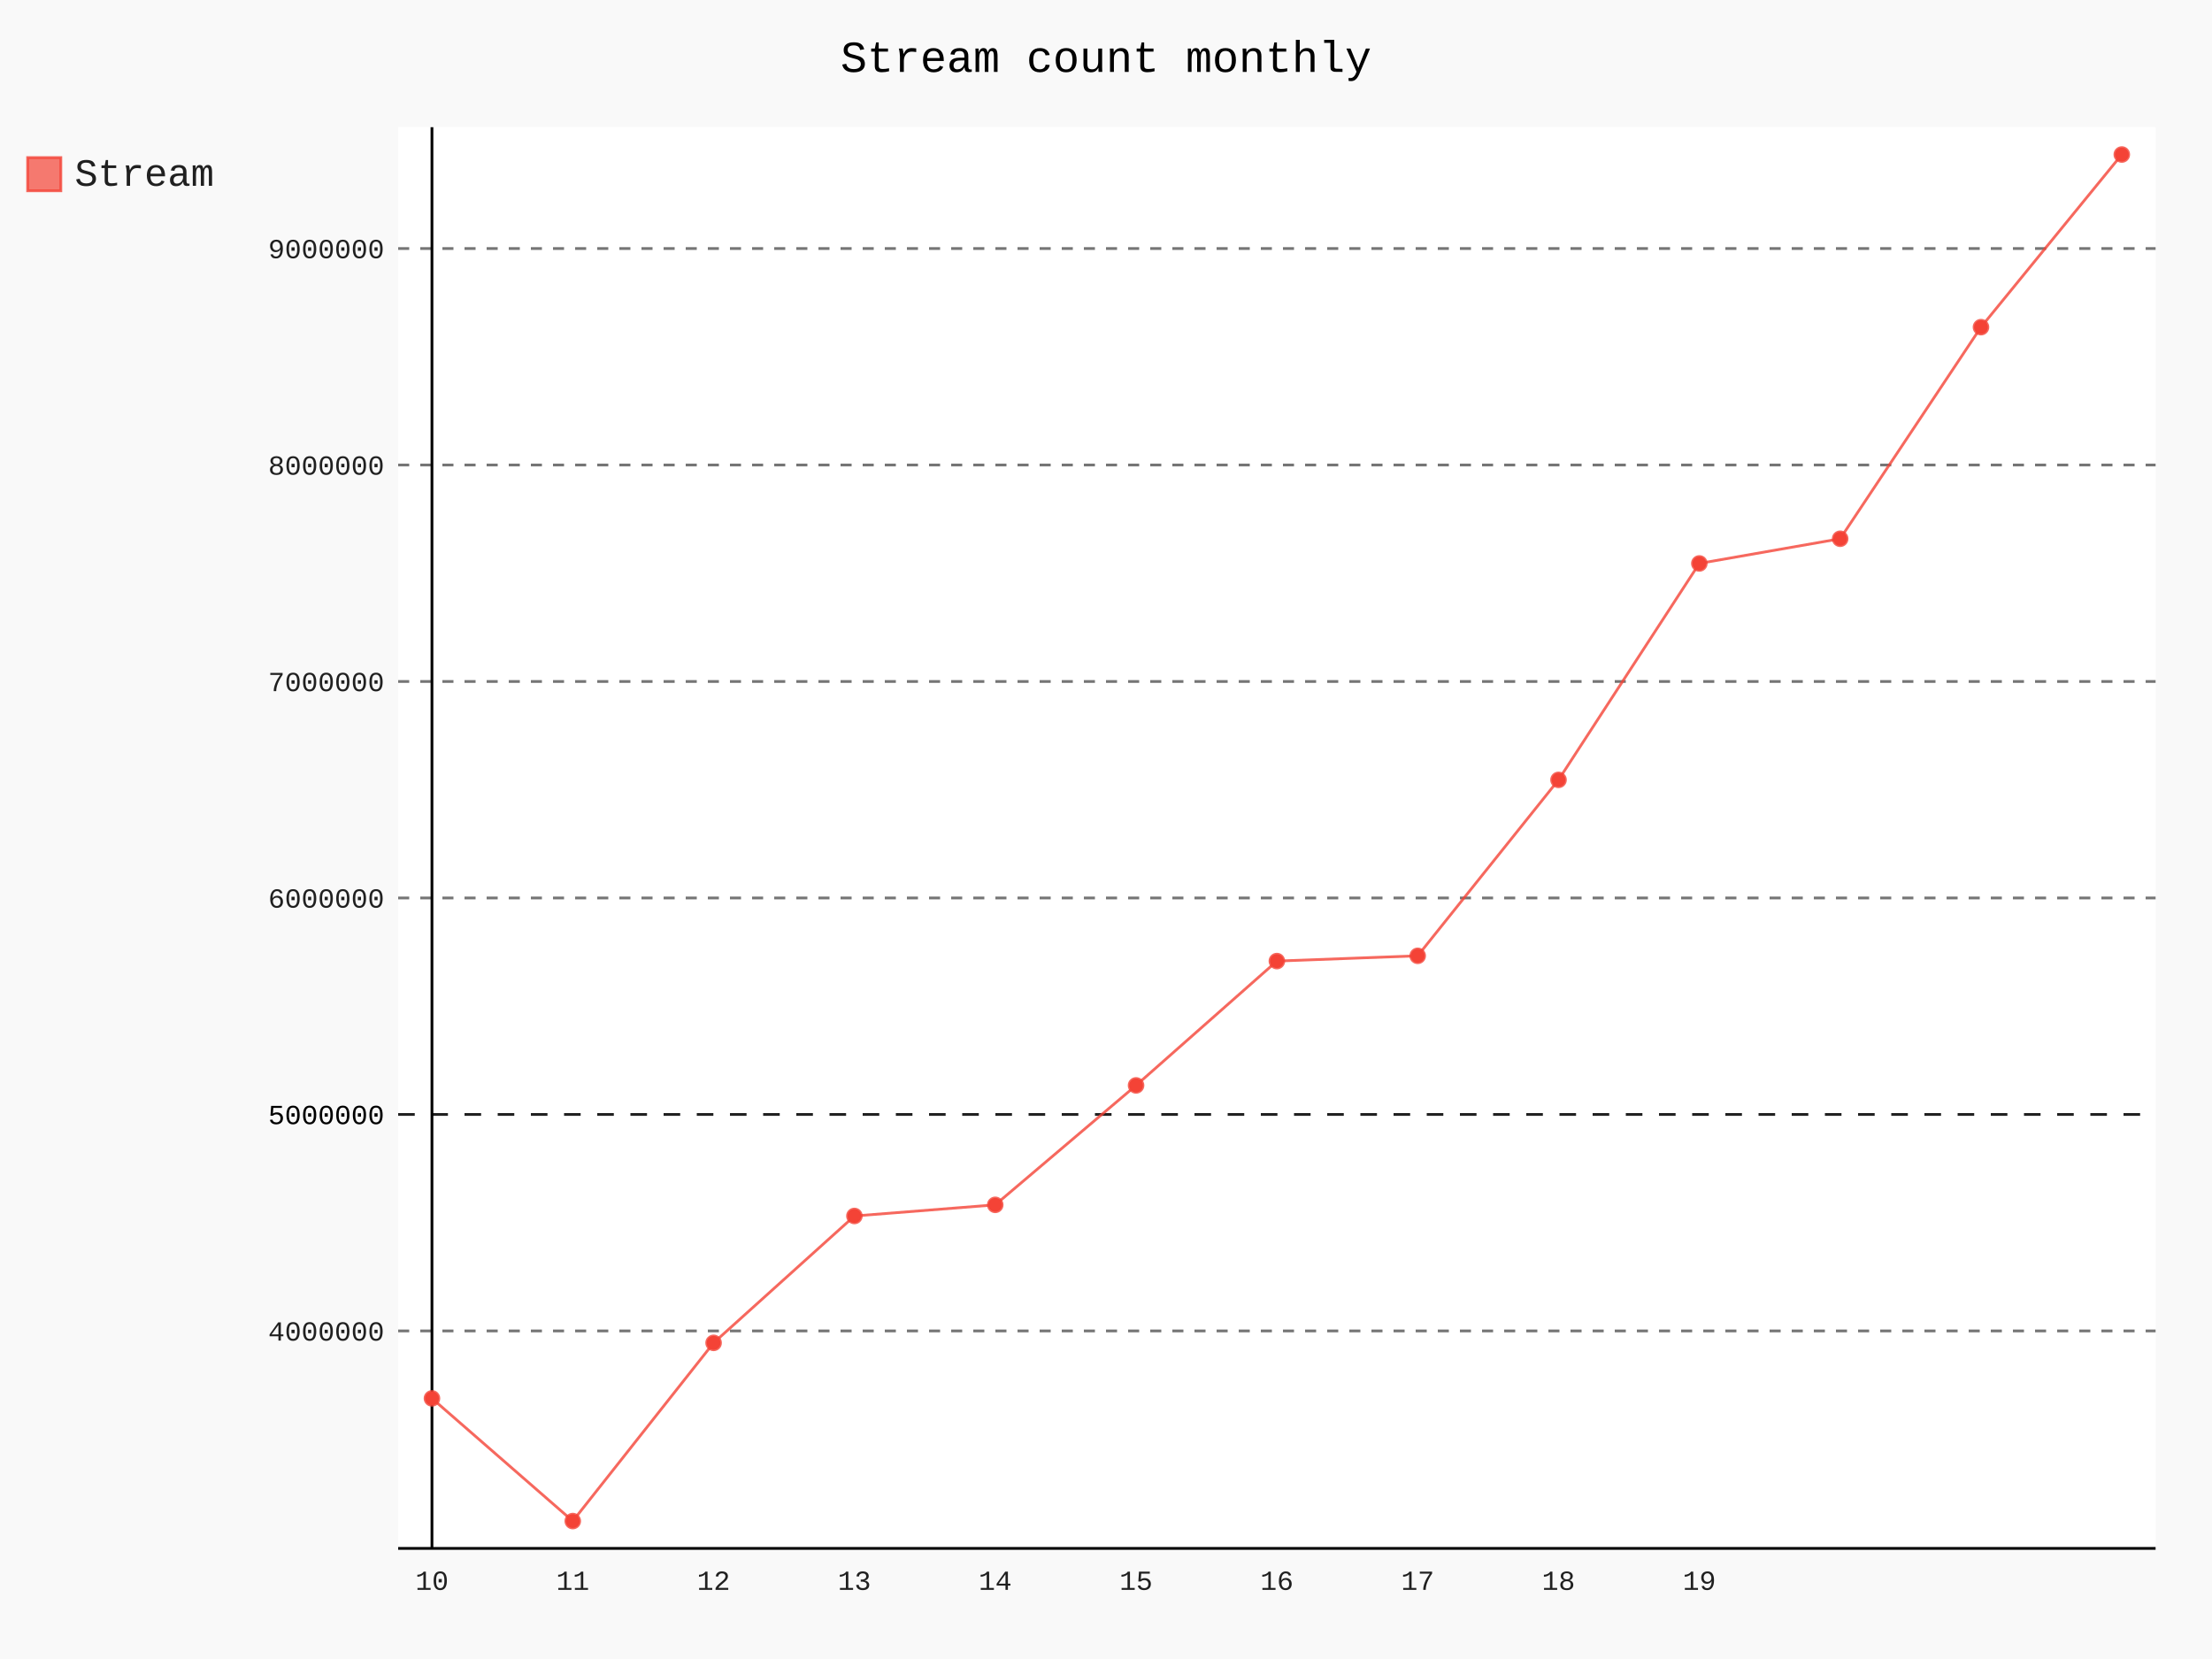
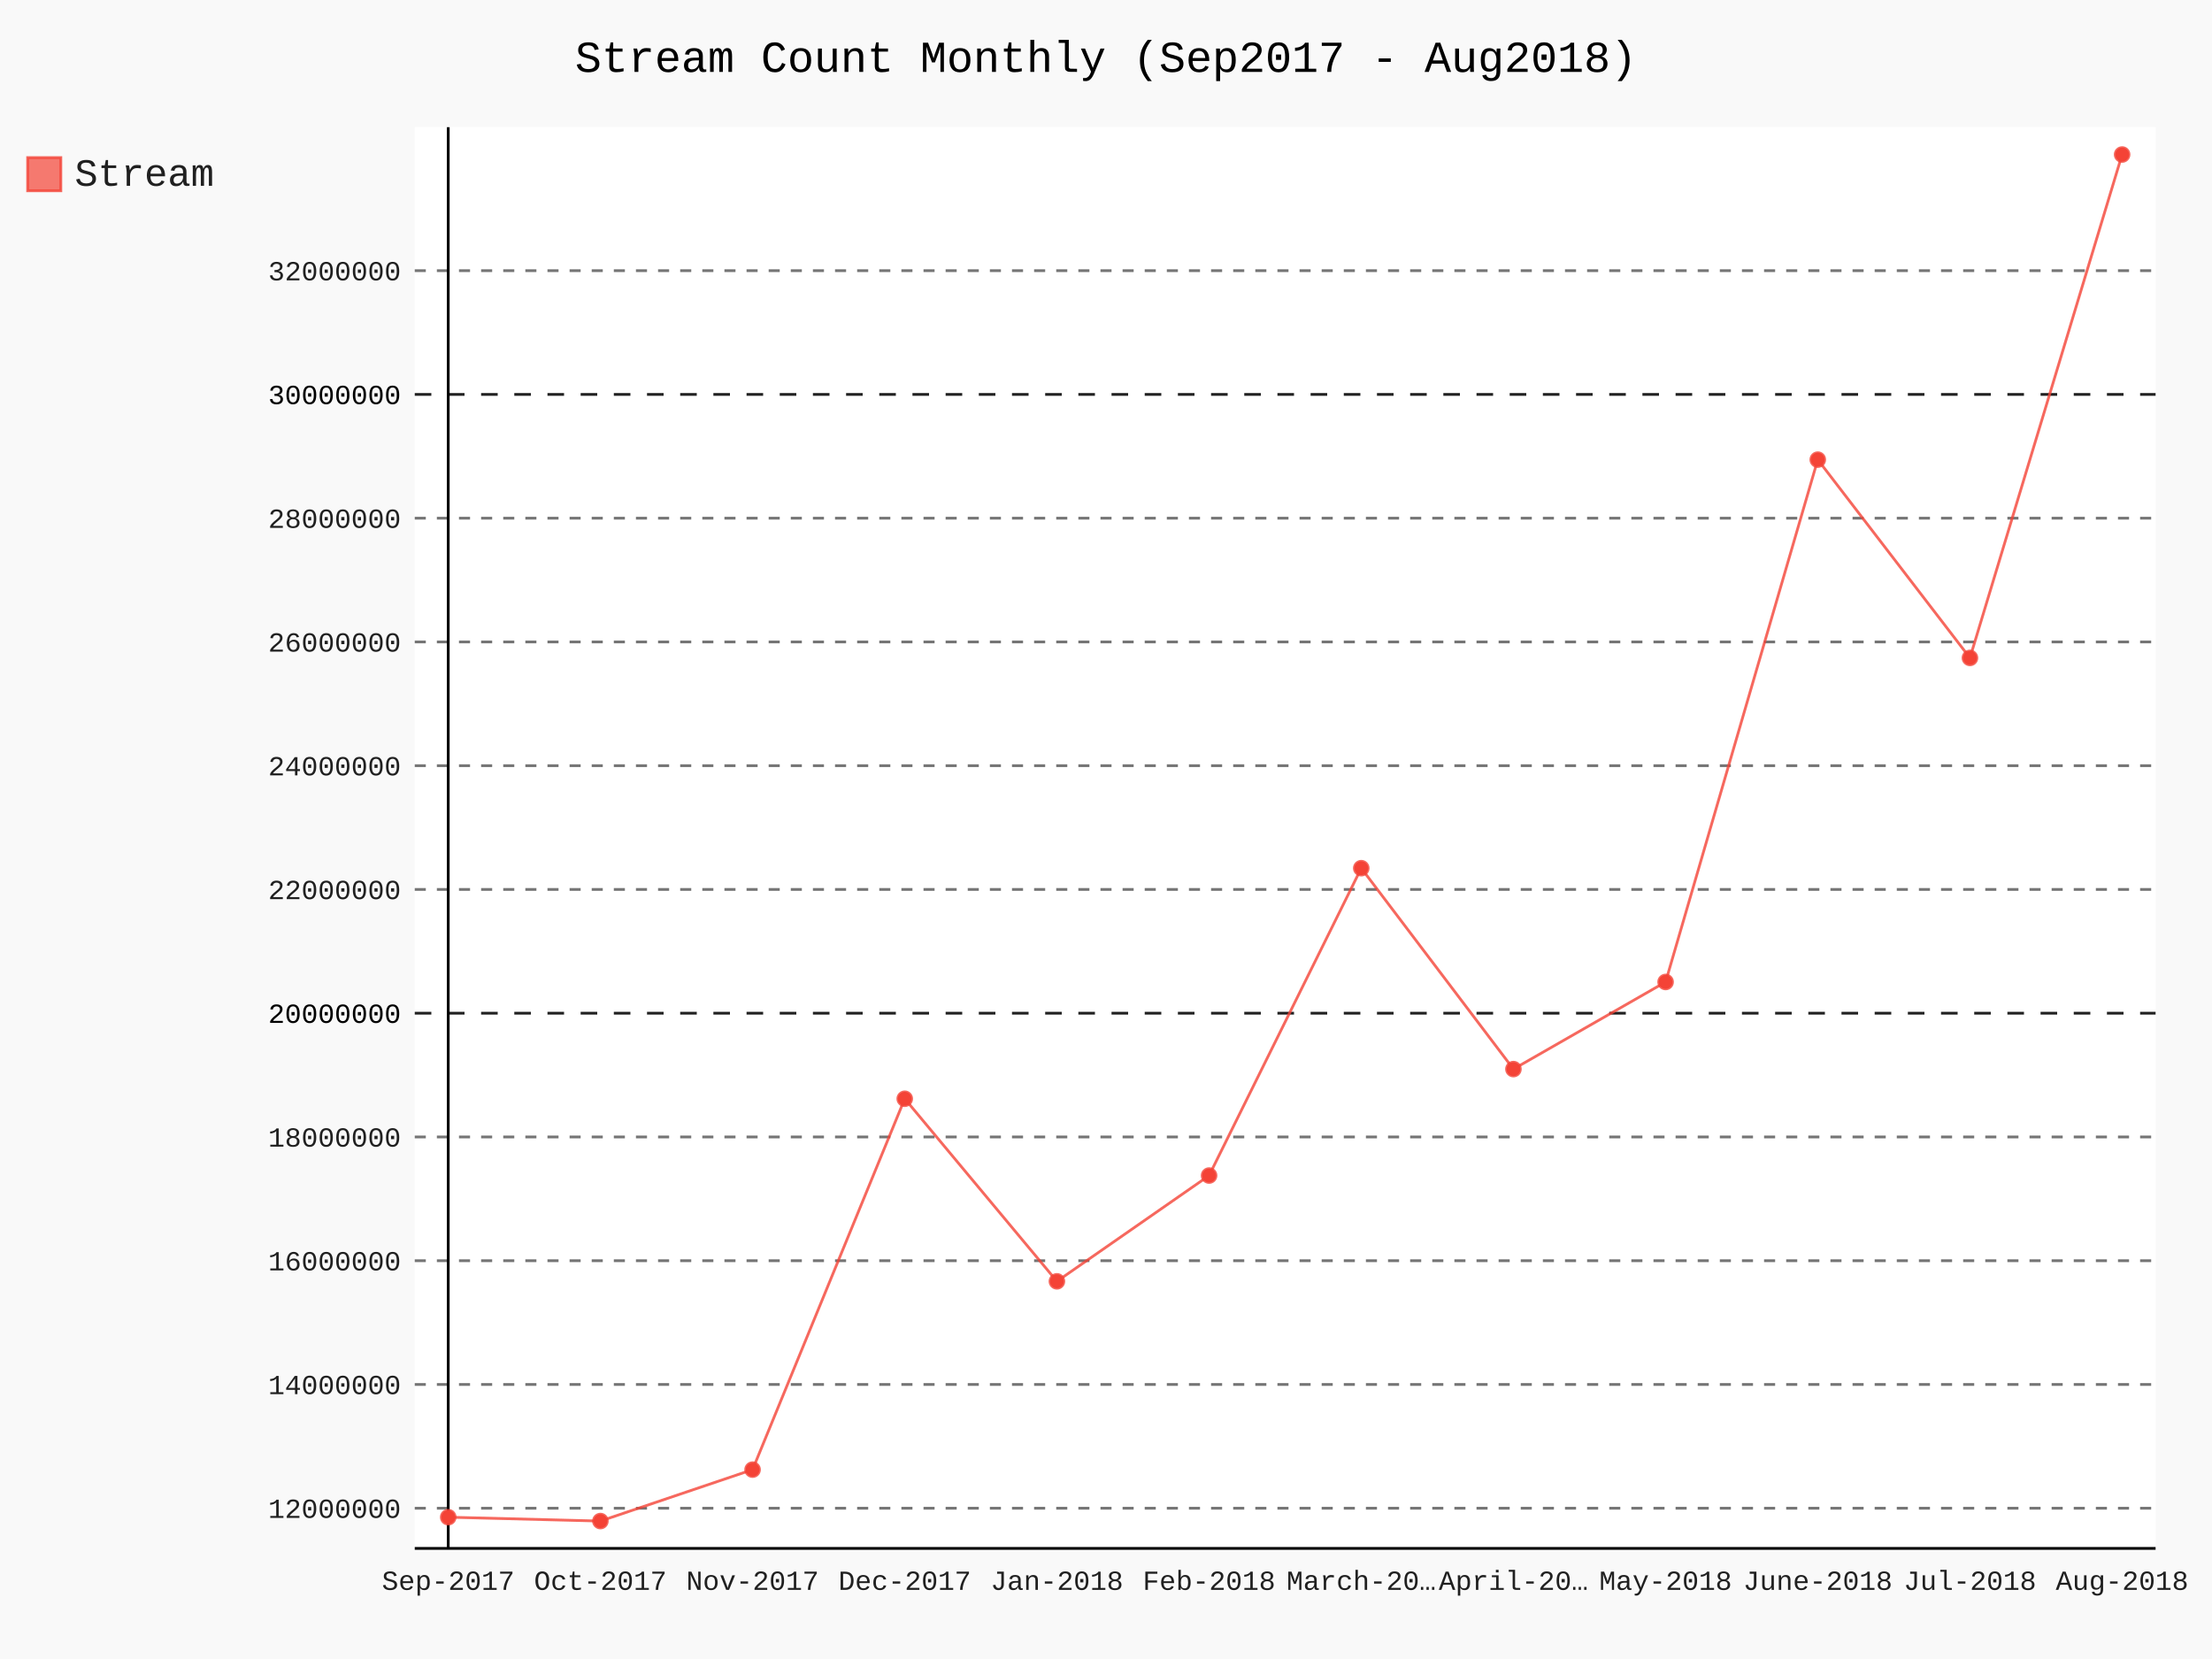
- <svg xmlns="http://www.w3.org/2000/svg" class="pygal-chart" id="chart-9b1fc34f-8e5d-4960-8450-c8051c7290da" viewBox="0 0 800 600">
+ <svg xmlns="http://www.w3.org/2000/svg" class="pygal-chart" id="chart-ee115ffd-267c-448e-a31e-be1416c28449" viewBox="0 0 800 600">
  <defs>
-     <style type="text/css">#chart-9b1fc34f-8e5d-4960-8450-c8051c7290da{-webkit-user-select:none;-webkit-font-smoothing:antialiased;font-family:Consolas,"Liberation Mono",Menlo,Courier,monospace}#chart-9b1fc34f-8e5d-4960-8450-c8051c7290da .title{font-family:Consolas,"Liberation Mono",Menlo,Courier,monospace;font-size:16px}#chart-9b1fc34f-8e5d-4960-8450-c8051c7290da .legends .legend text{font-family:Consolas,"Liberation Mono",Menlo,Courier,monospace;font-size:14px}#chart-9b1fc34f-8e5d-4960-8450-c8051c7290da .axis text{font-family:Consolas,"Liberation Mono",Menlo,Courier,monospace;font-size:10px}#chart-9b1fc34f-8e5d-4960-8450-c8051c7290da .axis text.major{font-family:Consolas,"Liberation Mono",Menlo,Courier,monospace;font-size:10px}#chart-9b1fc34f-8e5d-4960-8450-c8051c7290da .text-overlay text.value{font-family:Consolas,"Liberation Mono",Menlo,Courier,monospace;font-size:16px}#chart-9b1fc34f-8e5d-4960-8450-c8051c7290da .text-overlay text.label{font-family:Consolas,"Liberation Mono",Menlo,Courier,monospace;font-size:10px}#chart-9b1fc34f-8e5d-4960-8450-c8051c7290da .tooltip{font-family:Consolas,"Liberation Mono",Menlo,Courier,monospace;font-size:14px}#chart-9b1fc34f-8e5d-4960-8450-c8051c7290da text.no_data{font-family:Consolas,"Liberation Mono",Menlo,Courier,monospace;font-size:64px}
- #chart-9b1fc34f-8e5d-4960-8450-c8051c7290da{background-color:rgba(249,249,249,1)}#chart-9b1fc34f-8e5d-4960-8450-c8051c7290da path,#chart-9b1fc34f-8e5d-4960-8450-c8051c7290da line,#chart-9b1fc34f-8e5d-4960-8450-c8051c7290da rect,#chart-9b1fc34f-8e5d-4960-8450-c8051c7290da circle{-webkit-transition:150ms;-moz-transition:150ms;transition:150ms}#chart-9b1fc34f-8e5d-4960-8450-c8051c7290da .graph &gt; .background{fill:rgba(249,249,249,1)}#chart-9b1fc34f-8e5d-4960-8450-c8051c7290da .plot &gt; .background{fill:rgba(255,255,255,1)}#chart-9b1fc34f-8e5d-4960-8450-c8051c7290da .graph{fill:rgba(0,0,0,.87)}#chart-9b1fc34f-8e5d-4960-8450-c8051c7290da text.no_data{fill:rgba(0,0,0,1)}#chart-9b1fc34f-8e5d-4960-8450-c8051c7290da .title{fill:rgba(0,0,0,1)}#chart-9b1fc34f-8e5d-4960-8450-c8051c7290da .legends .legend text{fill:rgba(0,0,0,.87)}#chart-9b1fc34f-8e5d-4960-8450-c8051c7290da .legends .legend:hover text{fill:rgba(0,0,0,1)}#chart-9b1fc34f-8e5d-4960-8450-c8051c7290da .axis .line{stroke:rgba(0,0,0,1)}#chart-9b1fc34f-8e5d-4960-8450-c8051c7290da .axis .guide.line{stroke:rgba(0,0,0,.54)}#chart-9b1fc34f-8e5d-4960-8450-c8051c7290da .axis .major.line{stroke:rgba(0,0,0,.87)}#chart-9b1fc34f-8e5d-4960-8450-c8051c7290da .axis text.major{fill:rgba(0,0,0,1)}#chart-9b1fc34f-8e5d-4960-8450-c8051c7290da .axis.y .guides:hover .guide.line,#chart-9b1fc34f-8e5d-4960-8450-c8051c7290da .line-graph .axis.x .guides:hover .guide.line,#chart-9b1fc34f-8e5d-4960-8450-c8051c7290da .stackedline-graph .axis.x .guides:hover .guide.line,#chart-9b1fc34f-8e5d-4960-8450-c8051c7290da .xy-graph .axis.x .guides:hover .guide.line{stroke:rgba(0,0,0,1)}#chart-9b1fc34f-8e5d-4960-8450-c8051c7290da .axis .guides:hover text{fill:rgba(0,0,0,1)}#chart-9b1fc34f-8e5d-4960-8450-c8051c7290da .reactive{fill-opacity:.7;stroke-opacity:.8}#chart-9b1fc34f-8e5d-4960-8450-c8051c7290da .ci{stroke:rgba(0,0,0,.87)}#chart-9b1fc34f-8e5d-4960-8450-c8051c7290da .reactive.active,#chart-9b1fc34f-8e5d-4960-8450-c8051c7290da .active .reactive{fill-opacity:.8;stroke-opacity:.9;stroke-width:4}#chart-9b1fc34f-8e5d-4960-8450-c8051c7290da .ci .reactive.active{stroke-width:1.5}#chart-9b1fc34f-8e5d-4960-8450-c8051c7290da .series text{fill:rgba(0,0,0,1)}#chart-9b1fc34f-8e5d-4960-8450-c8051c7290da .tooltip rect{fill:rgba(255,255,255,1);stroke:rgba(0,0,0,1);-webkit-transition:opacity 150ms;-moz-transition:opacity 150ms;transition:opacity 150ms}#chart-9b1fc34f-8e5d-4960-8450-c8051c7290da .tooltip .label{fill:rgba(0,0,0,.87)}#chart-9b1fc34f-8e5d-4960-8450-c8051c7290da .tooltip .label{fill:rgba(0,0,0,.87)}#chart-9b1fc34f-8e5d-4960-8450-c8051c7290da .tooltip .legend{font-size:.8em;fill:rgba(0,0,0,.54)}#chart-9b1fc34f-8e5d-4960-8450-c8051c7290da .tooltip .x_label{font-size:.6em;fill:rgba(0,0,0,1)}#chart-9b1fc34f-8e5d-4960-8450-c8051c7290da .tooltip .xlink{font-size:.5em;text-decoration:underline}#chart-9b1fc34f-8e5d-4960-8450-c8051c7290da .tooltip .value{font-size:1.5em}#chart-9b1fc34f-8e5d-4960-8450-c8051c7290da .bound{font-size:.5em}#chart-9b1fc34f-8e5d-4960-8450-c8051c7290da .max-value{font-size:.75em;fill:rgba(0,0,0,.54)}#chart-9b1fc34f-8e5d-4960-8450-c8051c7290da .map-element{fill:rgba(255,255,255,1);stroke:rgba(0,0,0,.54) !important}#chart-9b1fc34f-8e5d-4960-8450-c8051c7290da .map-element .reactive{fill-opacity:inherit;stroke-opacity:inherit}#chart-9b1fc34f-8e5d-4960-8450-c8051c7290da .color-0,#chart-9b1fc34f-8e5d-4960-8450-c8051c7290da .color-0 a:visited{stroke:#F44336;fill:#F44336}#chart-9b1fc34f-8e5d-4960-8450-c8051c7290da .text-overlay .color-0 text{fill:black}
- #chart-9b1fc34f-8e5d-4960-8450-c8051c7290da text.no_data{text-anchor:middle}#chart-9b1fc34f-8e5d-4960-8450-c8051c7290da .guide.line{fill:none}#chart-9b1fc34f-8e5d-4960-8450-c8051c7290da .centered{text-anchor:middle}#chart-9b1fc34f-8e5d-4960-8450-c8051c7290da .title{text-anchor:middle}#chart-9b1fc34f-8e5d-4960-8450-c8051c7290da .legends .legend text{fill-opacity:1}#chart-9b1fc34f-8e5d-4960-8450-c8051c7290da .axis.x text{text-anchor:middle}#chart-9b1fc34f-8e5d-4960-8450-c8051c7290da .axis.x:not(.web) text[transform]{text-anchor:start}#chart-9b1fc34f-8e5d-4960-8450-c8051c7290da .axis.x:not(.web) text[transform].backwards{text-anchor:end}#chart-9b1fc34f-8e5d-4960-8450-c8051c7290da .axis.y text{text-anchor:end}#chart-9b1fc34f-8e5d-4960-8450-c8051c7290da .axis.y text[transform].backwards{text-anchor:start}#chart-9b1fc34f-8e5d-4960-8450-c8051c7290da .axis.y2 text{text-anchor:start}#chart-9b1fc34f-8e5d-4960-8450-c8051c7290da .axis.y2 text[transform].backwards{text-anchor:end}#chart-9b1fc34f-8e5d-4960-8450-c8051c7290da .axis .guide.line{stroke-dasharray:4,4}#chart-9b1fc34f-8e5d-4960-8450-c8051c7290da .axis .major.guide.line{stroke-dasharray:6,6}#chart-9b1fc34f-8e5d-4960-8450-c8051c7290da .horizontal .axis.y .guide.line,#chart-9b1fc34f-8e5d-4960-8450-c8051c7290da .horizontal .axis.y2 .guide.line,#chart-9b1fc34f-8e5d-4960-8450-c8051c7290da .vertical .axis.x .guide.line{opacity:0}#chart-9b1fc34f-8e5d-4960-8450-c8051c7290da .horizontal .axis.always_show .guide.line,#chart-9b1fc34f-8e5d-4960-8450-c8051c7290da .vertical .axis.always_show .guide.line{opacity:1 !important}#chart-9b1fc34f-8e5d-4960-8450-c8051c7290da .axis.y .guides:hover .guide.line,#chart-9b1fc34f-8e5d-4960-8450-c8051c7290da .axis.y2 .guides:hover .guide.line,#chart-9b1fc34f-8e5d-4960-8450-c8051c7290da .axis.x .guides:hover .guide.line{opacity:1}#chart-9b1fc34f-8e5d-4960-8450-c8051c7290da .axis .guides:hover text{opacity:1}#chart-9b1fc34f-8e5d-4960-8450-c8051c7290da .nofill{fill:none}#chart-9b1fc34f-8e5d-4960-8450-c8051c7290da .subtle-fill{fill-opacity:.2}#chart-9b1fc34f-8e5d-4960-8450-c8051c7290da .dot{stroke-width:1px;fill-opacity:1}#chart-9b1fc34f-8e5d-4960-8450-c8051c7290da .dot.active{stroke-width:5px}#chart-9b1fc34f-8e5d-4960-8450-c8051c7290da .dot.negative{fill:transparent}#chart-9b1fc34f-8e5d-4960-8450-c8051c7290da text,#chart-9b1fc34f-8e5d-4960-8450-c8051c7290da tspan{stroke:none !important}#chart-9b1fc34f-8e5d-4960-8450-c8051c7290da .series text.active{opacity:1}#chart-9b1fc34f-8e5d-4960-8450-c8051c7290da .tooltip rect{fill-opacity:.95;stroke-width:.5}#chart-9b1fc34f-8e5d-4960-8450-c8051c7290da .tooltip text{fill-opacity:1}#chart-9b1fc34f-8e5d-4960-8450-c8051c7290da .showable{visibility:hidden}#chart-9b1fc34f-8e5d-4960-8450-c8051c7290da .showable.shown{visibility:visible}#chart-9b1fc34f-8e5d-4960-8450-c8051c7290da .gauge-background{fill:rgba(229,229,229,1);stroke:none}#chart-9b1fc34f-8e5d-4960-8450-c8051c7290da .bg-lines{stroke:rgba(249,249,249,1);stroke-width:2px}</style>
+     <style type="text/css">#chart-ee115ffd-267c-448e-a31e-be1416c28449{-webkit-user-select:none;-webkit-font-smoothing:antialiased;font-family:Consolas,"Liberation Mono",Menlo,Courier,monospace}#chart-ee115ffd-267c-448e-a31e-be1416c28449 .title{font-family:Consolas,"Liberation Mono",Menlo,Courier,monospace;font-size:16px}#chart-ee115ffd-267c-448e-a31e-be1416c28449 .legends .legend text{font-family:Consolas,"Liberation Mono",Menlo,Courier,monospace;font-size:14px}#chart-ee115ffd-267c-448e-a31e-be1416c28449 .axis text{font-family:Consolas,"Liberation Mono",Menlo,Courier,monospace;font-size:10px}#chart-ee115ffd-267c-448e-a31e-be1416c28449 .axis text.major{font-family:Consolas,"Liberation Mono",Menlo,Courier,monospace;font-size:10px}#chart-ee115ffd-267c-448e-a31e-be1416c28449 .text-overlay text.value{font-family:Consolas,"Liberation Mono",Menlo,Courier,monospace;font-size:16px}#chart-ee115ffd-267c-448e-a31e-be1416c28449 .text-overlay text.label{font-family:Consolas,"Liberation Mono",Menlo,Courier,monospace;font-size:10px}#chart-ee115ffd-267c-448e-a31e-be1416c28449 .tooltip{font-family:Consolas,"Liberation Mono",Menlo,Courier,monospace;font-size:14px}#chart-ee115ffd-267c-448e-a31e-be1416c28449 text.no_data{font-family:Consolas,"Liberation Mono",Menlo,Courier,monospace;font-size:64px}
+ #chart-ee115ffd-267c-448e-a31e-be1416c28449{background-color:rgba(249,249,249,1)}#chart-ee115ffd-267c-448e-a31e-be1416c28449 path,#chart-ee115ffd-267c-448e-a31e-be1416c28449 line,#chart-ee115ffd-267c-448e-a31e-be1416c28449 rect,#chart-ee115ffd-267c-448e-a31e-be1416c28449 circle{-webkit-transition:150ms;-moz-transition:150ms;transition:150ms}#chart-ee115ffd-267c-448e-a31e-be1416c28449 .graph &gt; .background{fill:rgba(249,249,249,1)}#chart-ee115ffd-267c-448e-a31e-be1416c28449 .plot &gt; .background{fill:rgba(255,255,255,1)}#chart-ee115ffd-267c-448e-a31e-be1416c28449 .graph{fill:rgba(0,0,0,.87)}#chart-ee115ffd-267c-448e-a31e-be1416c28449 text.no_data{fill:rgba(0,0,0,1)}#chart-ee115ffd-267c-448e-a31e-be1416c28449 .title{fill:rgba(0,0,0,1)}#chart-ee115ffd-267c-448e-a31e-be1416c28449 .legends .legend text{fill:rgba(0,0,0,.87)}#chart-ee115ffd-267c-448e-a31e-be1416c28449 .legends .legend:hover text{fill:rgba(0,0,0,1)}#chart-ee115ffd-267c-448e-a31e-be1416c28449 .axis .line{stroke:rgba(0,0,0,1)}#chart-ee115ffd-267c-448e-a31e-be1416c28449 .axis .guide.line{stroke:rgba(0,0,0,.54)}#chart-ee115ffd-267c-448e-a31e-be1416c28449 .axis .major.line{stroke:rgba(0,0,0,.87)}#chart-ee115ffd-267c-448e-a31e-be1416c28449 .axis text.major{fill:rgba(0,0,0,1)}#chart-ee115ffd-267c-448e-a31e-be1416c28449 .axis.y .guides:hover .guide.line,#chart-ee115ffd-267c-448e-a31e-be1416c28449 .line-graph .axis.x .guides:hover .guide.line,#chart-ee115ffd-267c-448e-a31e-be1416c28449 .stackedline-graph .axis.x .guides:hover .guide.line,#chart-ee115ffd-267c-448e-a31e-be1416c28449 .xy-graph .axis.x .guides:hover .guide.line{stroke:rgba(0,0,0,1)}#chart-ee115ffd-267c-448e-a31e-be1416c28449 .axis .guides:hover text{fill:rgba(0,0,0,1)}#chart-ee115ffd-267c-448e-a31e-be1416c28449 .reactive{fill-opacity:.7;stroke-opacity:.8}#chart-ee115ffd-267c-448e-a31e-be1416c28449 .ci{stroke:rgba(0,0,0,.87)}#chart-ee115ffd-267c-448e-a31e-be1416c28449 .reactive.active,#chart-ee115ffd-267c-448e-a31e-be1416c28449 .active .reactive{fill-opacity:.8;stroke-opacity:.9;stroke-width:4}#chart-ee115ffd-267c-448e-a31e-be1416c28449 .ci .reactive.active{stroke-width:1.5}#chart-ee115ffd-267c-448e-a31e-be1416c28449 .series text{fill:rgba(0,0,0,1)}#chart-ee115ffd-267c-448e-a31e-be1416c28449 .tooltip rect{fill:rgba(255,255,255,1);stroke:rgba(0,0,0,1);-webkit-transition:opacity 150ms;-moz-transition:opacity 150ms;transition:opacity 150ms}#chart-ee115ffd-267c-448e-a31e-be1416c28449 .tooltip .label{fill:rgba(0,0,0,.87)}#chart-ee115ffd-267c-448e-a31e-be1416c28449 .tooltip .label{fill:rgba(0,0,0,.87)}#chart-ee115ffd-267c-448e-a31e-be1416c28449 .tooltip .legend{font-size:.8em;fill:rgba(0,0,0,.54)}#chart-ee115ffd-267c-448e-a31e-be1416c28449 .tooltip .x_label{font-size:.6em;fill:rgba(0,0,0,1)}#chart-ee115ffd-267c-448e-a31e-be1416c28449 .tooltip .xlink{font-size:.5em;text-decoration:underline}#chart-ee115ffd-267c-448e-a31e-be1416c28449 .tooltip .value{font-size:1.5em}#chart-ee115ffd-267c-448e-a31e-be1416c28449 .bound{font-size:.5em}#chart-ee115ffd-267c-448e-a31e-be1416c28449 .max-value{font-size:.75em;fill:rgba(0,0,0,.54)}#chart-ee115ffd-267c-448e-a31e-be1416c28449 .map-element{fill:rgba(255,255,255,1);stroke:rgba(0,0,0,.54) !important}#chart-ee115ffd-267c-448e-a31e-be1416c28449 .map-element .reactive{fill-opacity:inherit;stroke-opacity:inherit}#chart-ee115ffd-267c-448e-a31e-be1416c28449 .color-0,#chart-ee115ffd-267c-448e-a31e-be1416c28449 .color-0 a:visited{stroke:#F44336;fill:#F44336}#chart-ee115ffd-267c-448e-a31e-be1416c28449 .text-overlay .color-0 text{fill:black}
+ #chart-ee115ffd-267c-448e-a31e-be1416c28449 text.no_data{text-anchor:middle}#chart-ee115ffd-267c-448e-a31e-be1416c28449 .guide.line{fill:none}#chart-ee115ffd-267c-448e-a31e-be1416c28449 .centered{text-anchor:middle}#chart-ee115ffd-267c-448e-a31e-be1416c28449 .title{text-anchor:middle}#chart-ee115ffd-267c-448e-a31e-be1416c28449 .legends .legend text{fill-opacity:1}#chart-ee115ffd-267c-448e-a31e-be1416c28449 .axis.x text{text-anchor:middle}#chart-ee115ffd-267c-448e-a31e-be1416c28449 .axis.x:not(.web) text[transform]{text-anchor:start}#chart-ee115ffd-267c-448e-a31e-be1416c28449 .axis.x:not(.web) text[transform].backwards{text-anchor:end}#chart-ee115ffd-267c-448e-a31e-be1416c28449 .axis.y text{text-anchor:end}#chart-ee115ffd-267c-448e-a31e-be1416c28449 .axis.y text[transform].backwards{text-anchor:start}#chart-ee115ffd-267c-448e-a31e-be1416c28449 .axis.y2 text{text-anchor:start}#chart-ee115ffd-267c-448e-a31e-be1416c28449 .axis.y2 text[transform].backwards{text-anchor:end}#chart-ee115ffd-267c-448e-a31e-be1416c28449 .axis .guide.line{stroke-dasharray:4,4}#chart-ee115ffd-267c-448e-a31e-be1416c28449 .axis .major.guide.line{stroke-dasharray:6,6}#chart-ee115ffd-267c-448e-a31e-be1416c28449 .horizontal .axis.y .guide.line,#chart-ee115ffd-267c-448e-a31e-be1416c28449 .horizontal .axis.y2 .guide.line,#chart-ee115ffd-267c-448e-a31e-be1416c28449 .vertical .axis.x .guide.line{opacity:0}#chart-ee115ffd-267c-448e-a31e-be1416c28449 .horizontal .axis.always_show .guide.line,#chart-ee115ffd-267c-448e-a31e-be1416c28449 .vertical .axis.always_show .guide.line{opacity:1 !important}#chart-ee115ffd-267c-448e-a31e-be1416c28449 .axis.y .guides:hover .guide.line,#chart-ee115ffd-267c-448e-a31e-be1416c28449 .axis.y2 .guides:hover .guide.line,#chart-ee115ffd-267c-448e-a31e-be1416c28449 .axis.x .guides:hover .guide.line{opacity:1}#chart-ee115ffd-267c-448e-a31e-be1416c28449 .axis .guides:hover text{opacity:1}#chart-ee115ffd-267c-448e-a31e-be1416c28449 .nofill{fill:none}#chart-ee115ffd-267c-448e-a31e-be1416c28449 .subtle-fill{fill-opacity:.2}#chart-ee115ffd-267c-448e-a31e-be1416c28449 .dot{stroke-width:1px;fill-opacity:1}#chart-ee115ffd-267c-448e-a31e-be1416c28449 .dot.active{stroke-width:5px}#chart-ee115ffd-267c-448e-a31e-be1416c28449 .dot.negative{fill:transparent}#chart-ee115ffd-267c-448e-a31e-be1416c28449 text,#chart-ee115ffd-267c-448e-a31e-be1416c28449 tspan{stroke:none !important}#chart-ee115ffd-267c-448e-a31e-be1416c28449 .series text.active{opacity:1}#chart-ee115ffd-267c-448e-a31e-be1416c28449 .tooltip rect{fill-opacity:.95;stroke-width:.5}#chart-ee115ffd-267c-448e-a31e-be1416c28449 .tooltip text{fill-opacity:1}#chart-ee115ffd-267c-448e-a31e-be1416c28449 .showable{visibility:hidden}#chart-ee115ffd-267c-448e-a31e-be1416c28449 .showable.shown{visibility:visible}#chart-ee115ffd-267c-448e-a31e-be1416c28449 .gauge-background{fill:rgba(229,229,229,1);stroke:none}#chart-ee115ffd-267c-448e-a31e-be1416c28449 .bg-lines{stroke:rgba(249,249,249,1);stroke-width:2px}</style>
  </defs>
  <g class="graph line-graph vertical">
    <rect class="background" height="600" width="800" x="0" y="0" />
-     <g class="plot" transform="translate(144, 46)">
-       <rect class="background" height="514" width="635.6" x="0" y="0" />
+     <g class="plot" transform="translate(150, 46)">
+       <rect class="background" height="514" width="629.6" x="0" y="0" />
      <g class="axis y always_show">
-         <path class="line" d="M0 514 h635.6" />
+         <path class="line" d="M0 514 h629.6" />
        <g class="guides">
-           <path class="guide line" d="M0 435.348 h635.6" />
-           <text class="" x="-5" y="438.848">4000000</text>
+           <path class="guide line" d="M0 499.47 h629.6" />
+           <text class="" x="-5" y="502.97">12000000</text>
        </g>
        <g class="guides">
-           <path class="major guide line" d="M0 357.055 h635.6" />
-           <text class="major" x="-5" y="360.555">5000000</text>
+           <path class="guide line" d="M0 454.712 h629.6" />
+           <text class="" x="-5" y="458.212">14000000</text>
        </g>
        <g class="guides">
-           <path class="guide line" d="M0 278.763 h635.6" />
-           <text class="" x="-5" y="282.263">6000000</text>
+           <path class="guide line" d="M0 409.954 h629.6" />
+           <text class="" x="-5" y="413.454">16000000</text>
        </g>
        <g class="guides">
-           <path class="guide line" d="M0 200.47 h635.6" />
-           <text class="" x="-5" y="203.97">7000000</text>
+           <path class="guide line" d="M0 365.196 h629.6" />
+           <text class="" x="-5" y="368.696">18000000</text>
        </g>
        <g class="guides">
-           <path class="guide line" d="M0 122.178 h635.6" />
-           <text class="" x="-5" y="125.678">8000000</text>
+           <path class="major guide line" d="M0 320.438 h629.6" />
+           <text class="major" x="-5" y="323.938">20000000</text>
        </g>
        <g class="guides">
-           <path class="guide line" d="M0 43.885 h635.6" />
-           <text class="" x="-5" y="47.385">9000000</text>
+           <path class="guide line" d="M0 275.68 h629.6" />
+           <text class="" x="-5" y="279.18">22000000</text>
+         </g>
+         <g class="guides">
+           <path class="guide line" d="M0 230.922 h629.6" />
+           <text class="" x="-5" y="234.422">24000000</text>
+         </g>
+         <g class="guides">
+           <path class="guide line" d="M0 186.164 h629.6" />
+           <text class="" x="-5" y="189.664">26000000</text>
+         </g>
+         <g class="guides">
+           <path class="guide line" d="M0 141.406 h629.6" />
+           <text class="" x="-5" y="144.906">28000000</text>
+         </g>
+         <g class="guides">
+           <path class="major guide line" d="M0 96.648 h629.6" />
+           <text class="major" x="-5" y="100.148">30000000</text>
+         </g>
+         <g class="guides">
+           <path class="guide line" d="M0 51.89 h629.6" />
+           <text class="" x="-5" y="55.39">32000000</text>
        </g>
      </g>
      <g class="axis x">
        <g class="guides">
-           <path class="line" d="M12.223 0 v514" />
-           <text class="" x="12.223" y="529.0">10</text>
+           <path class="line" d="M12.108 0 v514" />
+           <text class="" x="12.108" y="529.0">Sep-2017</text>
        </g>
        <g class="guides">
-           <path class="guide line" d="M63.153 0 v514" />
-           <text class="" x="63.153" y="529.0">11</text>
+           <path class="guide line" d="M67.143 0 v514" />
+           <text class="" x="67.143" y="529.0">Oct-2017</text>
        </g>
        <g class="guides">
-           <path class="guide line" d="M114.082 0 v514" />
-           <text class="" x="114.082" y="529.0">12</text>
+           <path class="guide line" d="M122.178 0 v514" />
+           <text class="" x="122.178" y="529.0">Nov-2017</text>
        </g>
        <g class="guides">
-           <path class="guide line" d="M165.012 0 v514" />
-           <text class="" x="165.012" y="529.0">13</text>
+           <path class="guide line" d="M177.213 0 v514" />
+           <text class="" x="177.213" y="529.0">Dec-2017</text>
        </g>
        <g class="guides">
-           <path class="guide line" d="M215.941 0 v514" />
-           <text class="" x="215.941" y="529.0">14</text>
+           <path class="guide line" d="M232.248 0 v514" />
+           <text class="" x="232.248" y="529.0">Jan-2018</text>
        </g>
        <g class="guides">
-           <path class="guide line" d="M266.871 0 v514" />
-           <text class="" x="266.871" y="529.0">15</text>
+           <path class="guide line" d="M287.283 0 v514" />
+           <text class="" x="287.283" y="529.0">Feb-2018</text>
        </g>
        <g class="guides">
-           <path class="guide line" d="M317.8 0 v514" />
-           <text class="" x="317.8" y="529.0">16</text>
+           <path class="guide line" d="M342.317 0 v514" />
+           <text class="" x="342.317" y="529.0">March-20…</text>
        </g>
        <g class="guides">
-           <path class="guide line" d="M368.729 0 v514" />
-           <text class="" x="368.729" y="529.0">17</text>
+           <path class="guide line" d="M397.352 0 v514" />
+           <text class="" x="397.352" y="529.0">April-20…</text>
        </g>
        <g class="guides">
-           <path class="guide line" d="M419.659 0 v514" />
-           <text class="" x="419.659" y="529.0">18</text>
+           <path class="guide line" d="M452.387 0 v514" />
+           <text class="" x="452.387" y="529.0">May-2018</text>
        </g>
        <g class="guides">
-           <path class="guide line" d="M470.588 0 v514" />
-           <text class="" x="470.588" y="529.0">19</text>
+           <path class="guide line" d="M507.422 0 v514" />
+           <text class="" x="507.422" y="529.0">June-2018</text>
+         </g>
+         <g class="guides">
+           <path class="guide line" d="M562.457 0 v514" />
+           <text class="" x="562.457" y="529.0">Jul-2018</text>
+         </g>
+         <g class="guides">
+           <path class="guide line" d="M617.492 0 v514" />
+           <text class="" x="617.492" y="529.0">Aug-2018</text>
        </g>
      </g>
      <g class="series serie-0 color-0">
-         <path class="line reactive nofill" d="M12.223 459.744 L63.153 504.115 114.082 439.666 165.012 393.776 215.941 389.747 266.871 346.549 317.8 301.588 368.729 299.687 419.659 236.051 470.588 157.774 521.518 148.845 572.447 72.319 623.377 9.885" />
+         <path class="line reactive nofill" d="M12.108 502.712 L67.143 504.115 122.178 485.513 177.213 351.379 232.248 417.411 287.283 379.152 342.317 267.987 397.352 340.652 452.387 309.144 507.422 120.24 562.457 191.942 617.492 9.885" />
      </g>
    </g>
    <g class="titles">
-       <text class="title plot_title" x="400.0" y="26">Stream count monthly</text>
+       <text class="title plot_title" x="400.0" y="26">Stream Count Monthly (Sep2017 - Aug2018)</text>
    </g>
-     <g class="plot overlay" transform="translate(144, 46)">
+     <g class="plot overlay" transform="translate(150, 46)">
      <g class="series serie-0 color-0">
        <g class="dots">
-           <circle class="dot reactive tooltip-trigger" cx="12.223" cy="459.744" r="2.5" />
+           <circle class="dot reactive tooltip-trigger" cx="12.108" cy="502.712" r="2.5" />
        </g>
        <g class="dots">
-           <circle class="dot reactive tooltip-trigger" cx="63.153" cy="504.115" r="2.5" />
+           <circle class="dot reactive tooltip-trigger" cx="67.143" cy="504.115" r="2.5" />
        </g>
        <g class="dots">
-           <circle class="dot reactive tooltip-trigger" cx="114.082" cy="439.666" r="2.5" />
+           <circle class="dot reactive tooltip-trigger" cx="122.178" cy="485.513" r="2.5" />
        </g>
        <g class="dots">
-           <circle class="dot reactive tooltip-trigger" cx="165.012" cy="393.776" r="2.5" />
+           <circle class="dot reactive tooltip-trigger" cx="177.213" cy="351.379" r="2.5" />
        </g>
        <g class="dots">
-           <circle class="dot reactive tooltip-trigger" cx="215.941" cy="389.747" r="2.5" />
+           <circle class="dot reactive tooltip-trigger" cx="232.248" cy="417.411" r="2.5" />
        </g>
        <g class="dots">
-           <circle class="dot reactive tooltip-trigger" cx="266.871" cy="346.549" r="2.5" />
+           <circle class="dot reactive tooltip-trigger" cx="287.283" cy="379.152" r="2.5" />
        </g>
        <g class="dots">
-           <circle class="dot reactive tooltip-trigger" cx="317.8" cy="301.588" r="2.5" />
+           <circle class="dot reactive tooltip-trigger" cx="342.317" cy="267.987" r="2.5" />
        </g>
        <g class="dots">
-           <circle class="dot reactive tooltip-trigger" cx="368.729" cy="299.687" r="2.5" />
+           <circle class="dot reactive tooltip-trigger" cx="397.352" cy="340.652" r="2.5" />
        </g>
        <g class="dots">
-           <circle class="dot reactive tooltip-trigger" cx="419.659" cy="236.051" r="2.5" />
+           <circle class="dot reactive tooltip-trigger" cx="452.387" cy="309.144" r="2.5" />
        </g>
        <g class="dots">
-           <circle class="dot reactive tooltip-trigger" cx="470.588" cy="157.774" r="2.5" />
+           <circle class="dot reactive tooltip-trigger" cx="507.422" cy="120.24" r="2.5" />
        </g>
        <g class="dots">
-           <circle class="dot reactive tooltip-trigger" cx="521.518" cy="148.845" r="2.5" />
+           <circle class="dot reactive tooltip-trigger" cx="562.457" cy="191.942" r="2.5" />
        </g>
        <g class="dots">
-           <circle class="dot reactive tooltip-trigger" cx="572.447" cy="72.319" r="2.5" />
-         </g>
-         <g class="dots">
-           <circle class="dot reactive tooltip-trigger" cx="623.377" cy="9.885" r="2.5" />
+           <circle class="dot reactive tooltip-trigger" cx="617.492" cy="9.885" r="2.5" />
        </g>
      </g>
    </g>
-     <g class="plot text-overlay" transform="translate(144, 46)">
+     <g class="plot text-overlay" transform="translate(150, 46)">
      <g class="series serie-0 color-0" />
    </g>
-     <g class="plot tooltip-overlay" transform="translate(144, 46)">
+     <g class="plot tooltip-overlay" transform="translate(150, 46)">
      <g class="tooltip" style="opacity: 0" transform="translate(0 0)">
        <rect class="tooltip-box" height="0" rx="0" ry="0" width="0" />
        <g class="text" />
      </g>
    </g>
    <g class="legends" transform="translate(10, 56)">
      <g class="legend reactive activate-serie" id="activate-serie-0">
        <rect class="color-0 reactive" height="12" width="12" x="0.0" y="1.0" />
        <text x="17.0" y="11.2">Stream</text>
      </g>
    </g>
    <g class="legends" transform="translate(790, 56)" />
  </g>
</svg>
